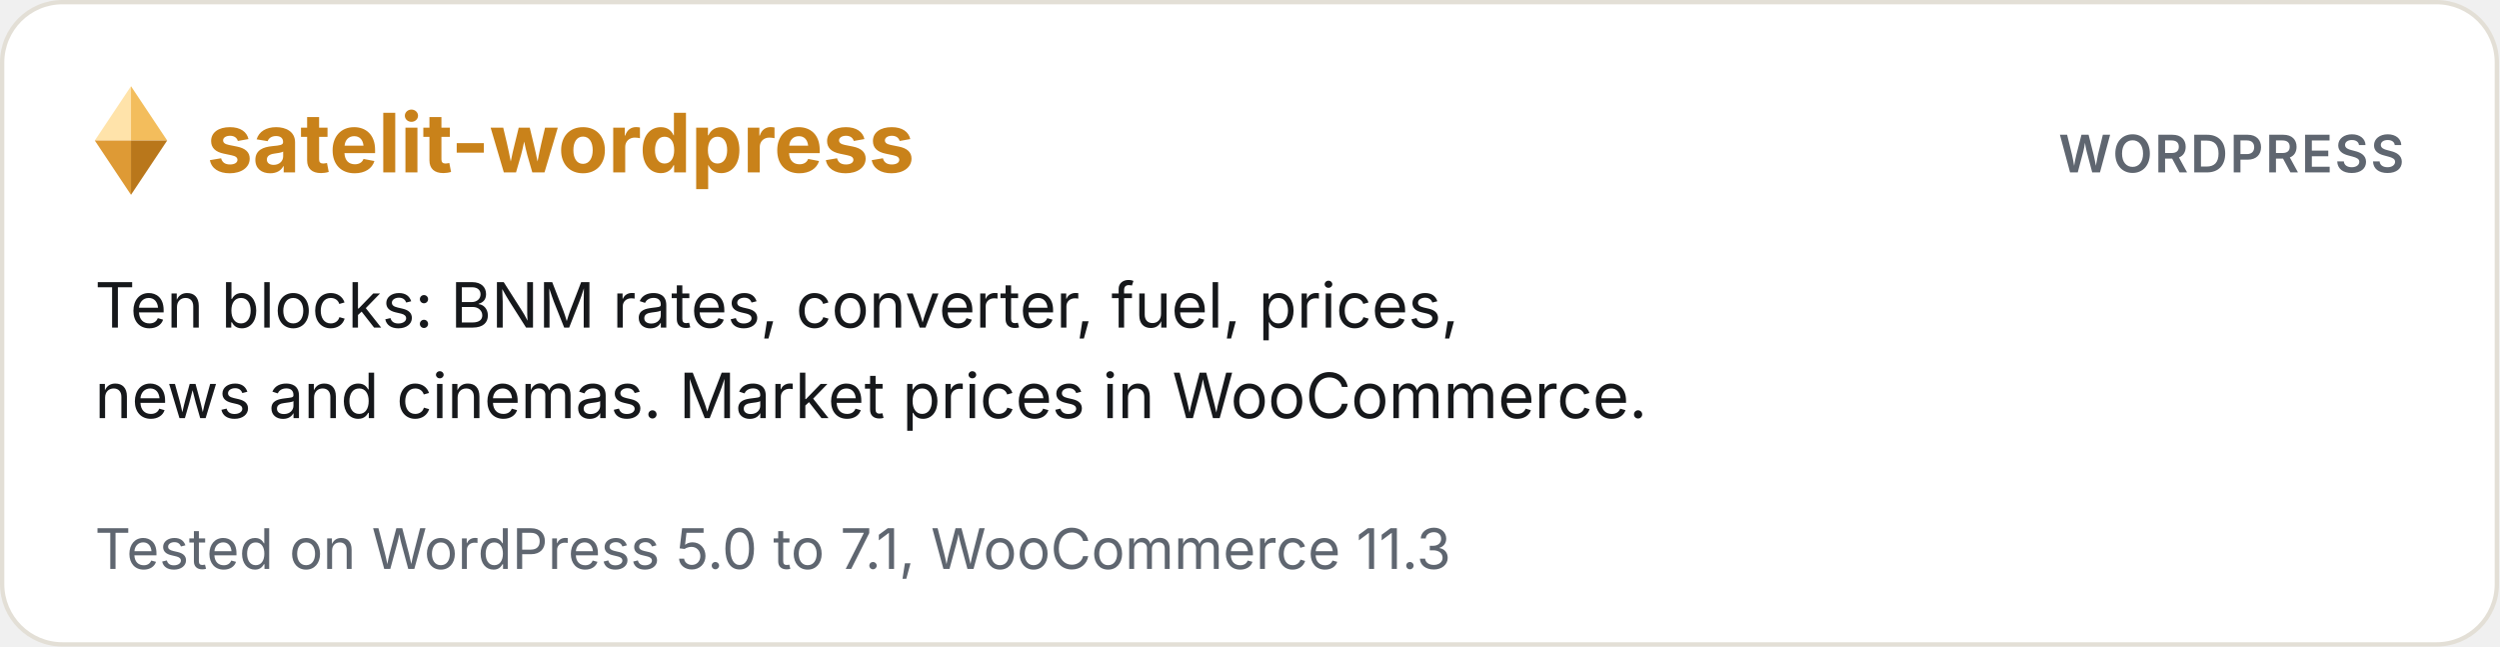
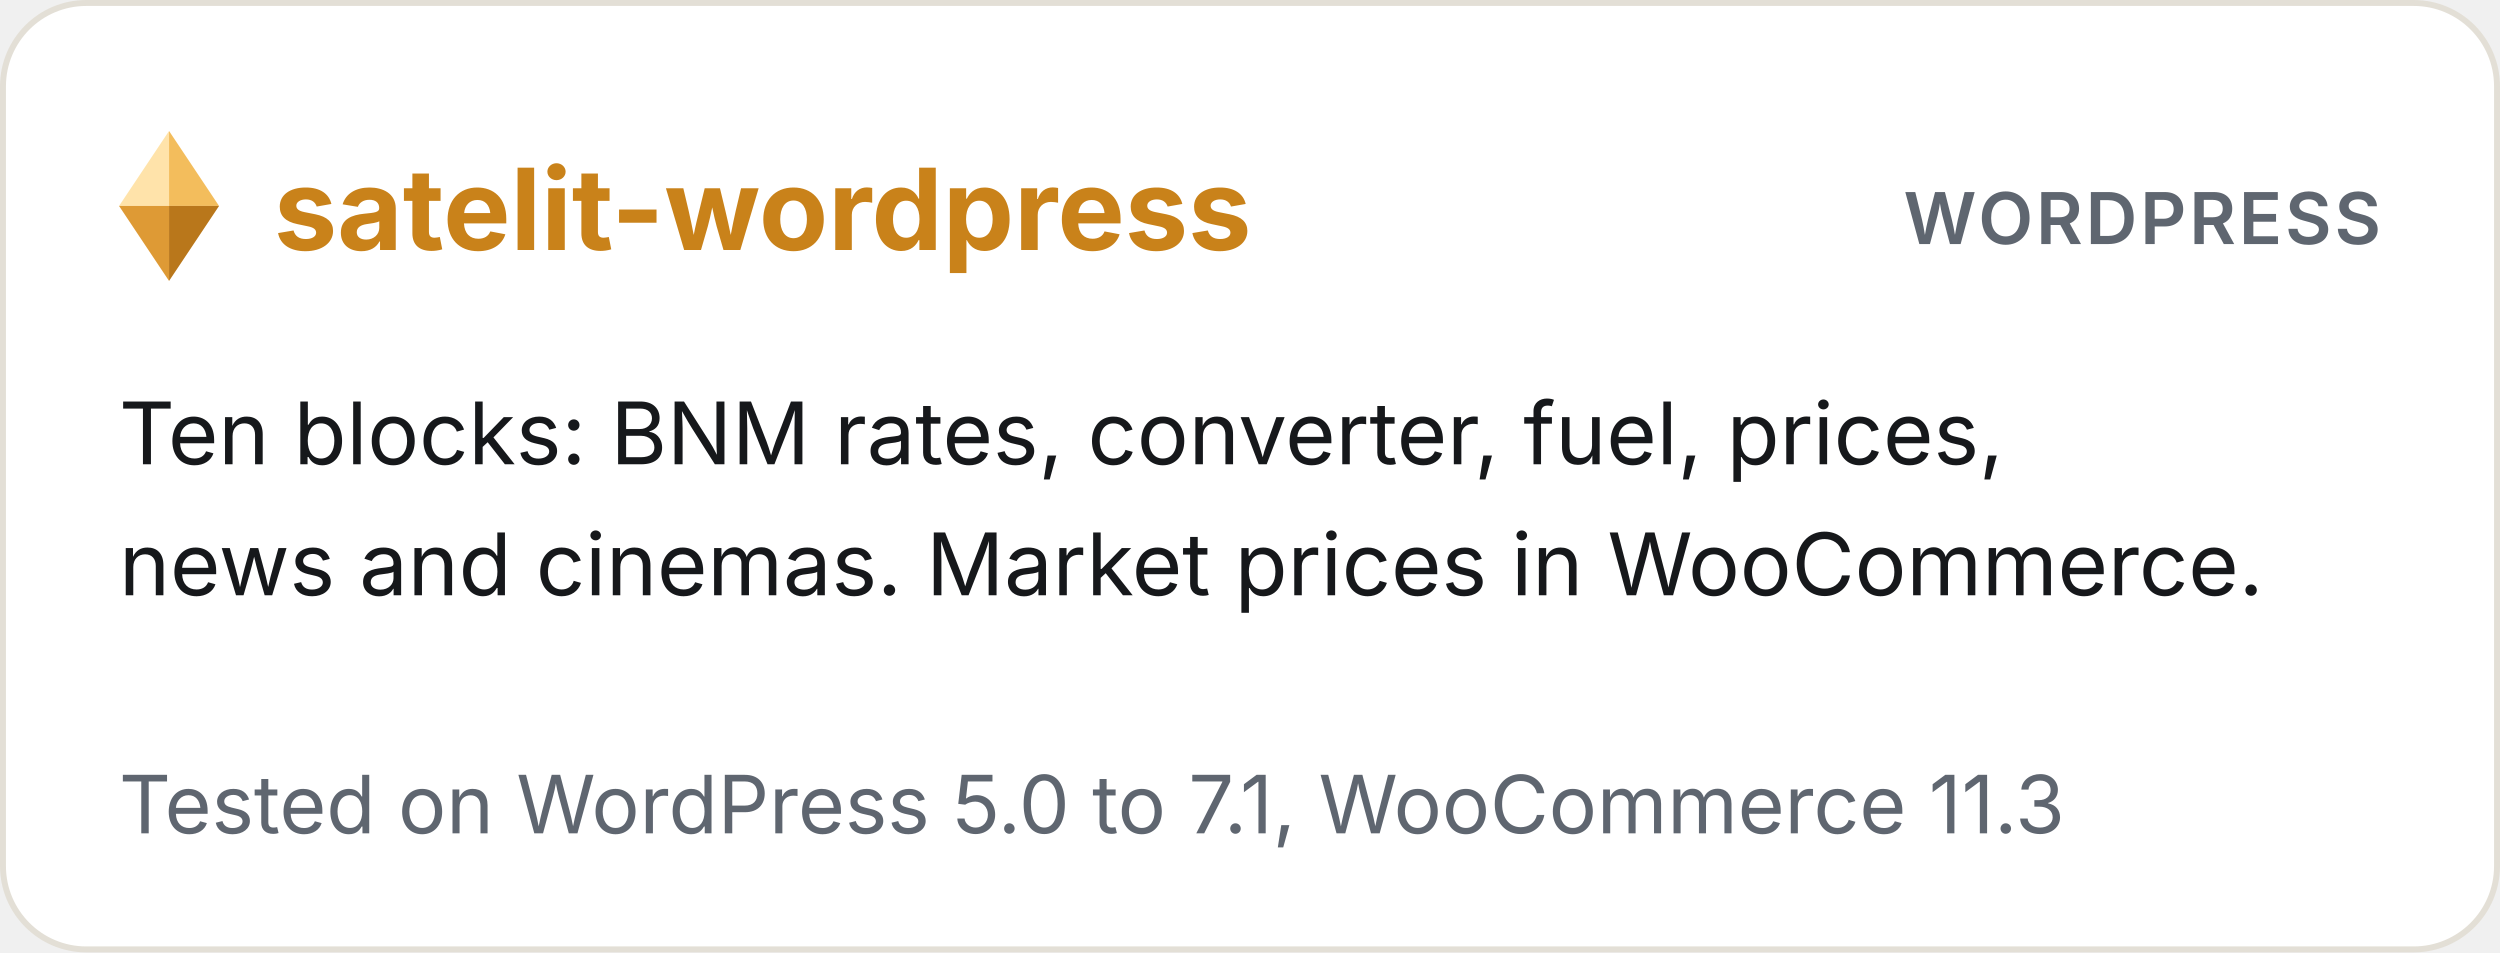
- <svg xmlns="http://www.w3.org/2000/svg" width="580" height="150" viewBox="0 0 580 150" role="img" aria-label="satelit-wordpress: Ten blocks: BNM rates, converter, fuel, prices, news and cinemas. Market prices in WooCommerce.">
-   <style>.n{font:700 19px -apple-system,BlinkMacSystemFont,'Segoe UI',Inter,Helvetica,Arial,sans-serif;fill:#C9821A}.d{font:400 14.5px -apple-system,BlinkMacSystemFont,'Segoe UI',Inter,Helvetica,Arial,sans-serif;fill:#16181B}.m{font:400 13px -apple-system,BlinkMacSystemFont,'Segoe UI',Inter,Helvetica,Arial,sans-serif;fill:#5F6670}.tag{font:600 12px -apple-system,BlinkMacSystemFont,'Segoe UI',Inter,Helvetica,Arial,sans-serif;fill:#5F6670;letter-spacing:.5px}
- .b{transition:none}.edge{stroke:#C9821A;stroke-opacity:0;animation:e 5s ease-in-out infinite 3.2s}@keyframes e{0%,70%,100%{stroke-opacity:0}85%{stroke-opacity:.6}}@media (prefers-reduced-motion:reduce){*{animation:none!important}}</style>
-   <rect x=".5" y=".5" width="579" height="149" rx="14" fill="#FFFFFF" stroke="#E3DFD6" />
-   <rect x=".5" y=".5" width="579" height="149" rx="14" fill="none" class="edge" stroke-width="1.5" />
-   <g transform="translate(22 20) scale(0.42)" class="">
+ <svg xmlns="http://www.w3.org/2000/svg" width="420" height="160" viewBox="0 0 420 160" role="img" aria-label="satelit-wordpress: Ten blocks: BNM rates, converter, fuel, prices, news and cinemas. Market prices in WooCommerce.">
+   <style>.n{font:700 19px -apple-system,BlinkMacSystemFont,'Segoe UI',Inter,Helvetica,Arial,sans-serif;fill:#C9821A}.d{font:400 14.5px -apple-system,BlinkMacSystemFont,'Segoe UI',Inter,Helvetica,Arial,sans-serif;fill:#16181B}.m{font:400 13.5px -apple-system,BlinkMacSystemFont,'Segoe UI',Inter,Helvetica,Arial,sans-serif;fill:#5F6670}.tag{font:600 12px -apple-system,BlinkMacSystemFont,'Segoe UI',Inter,Helvetica,Arial,sans-serif;fill:#5F6670;letter-spacing:.5px}
+ .edge{stroke:#C9821A;stroke-opacity:0;animation:e 5s ease-in-out infinite 3.2s}@keyframes e{0%,70%,100%{stroke-opacity:0}85%{stroke-opacity:.6}}@media (prefers-reduced-motion:reduce){*{animation:none!important}}</style>
+   <rect x=".5" y=".5" width="419" height="159" rx="14" fill="#FFFFFF" stroke="#E3DFD6" />
+   <rect x=".5" y=".5" width="419" height="159" rx="14" fill="none" class="edge" stroke-width="1.5" />
+   <g transform="translate(20 22) scale(0.42)" class="">
    <path d="M0 30L20 0L20 30Z" fill="#FFE3AA" />
    <path d="M20 0L40 30L20 30Z" fill="#F3BD5C" />
    <path d="M0 30L20 60L20 30Z" fill="#DE9A35" />
    <path d="M20 60L40 30L20 30Z" fill="#B9771B" />
  </g>
-   <text x="48" y="40" class="n">satelit-wordpress</text>
-   <text x="558" y="40" class="tag" text-anchor="end">WORDPRESS</text>
-   <text x="22" y="76" class="d">Ten blocks: BNM rates, converter, fuel, prices,</text>
-   <text x="22" y="97" class="d">news and cinemas. Market prices in WooCommerce.</text>
-   <text x="22" y="132" class="m">Tested on WordPress 5.0 to 7.1, WooCommerce 11.3</text>
+   <text x="46" y="42" class="n">satelit-wordpress</text>
+   <text x="400" y="41" class="tag" text-anchor="end">WORDPRESS</text>
+   <text x="20" y="78" class="d">Ten blocks: BNM rates, converter, fuel, prices,</text>
+   <text x="20" y="100" class="d">news and cinemas. Market prices in WooCommerce.</text>
+   <text x="20" y="140" class="m">Tested on WordPress 5.0 to 7.1, WooCommerce 11.3</text>
</svg>
